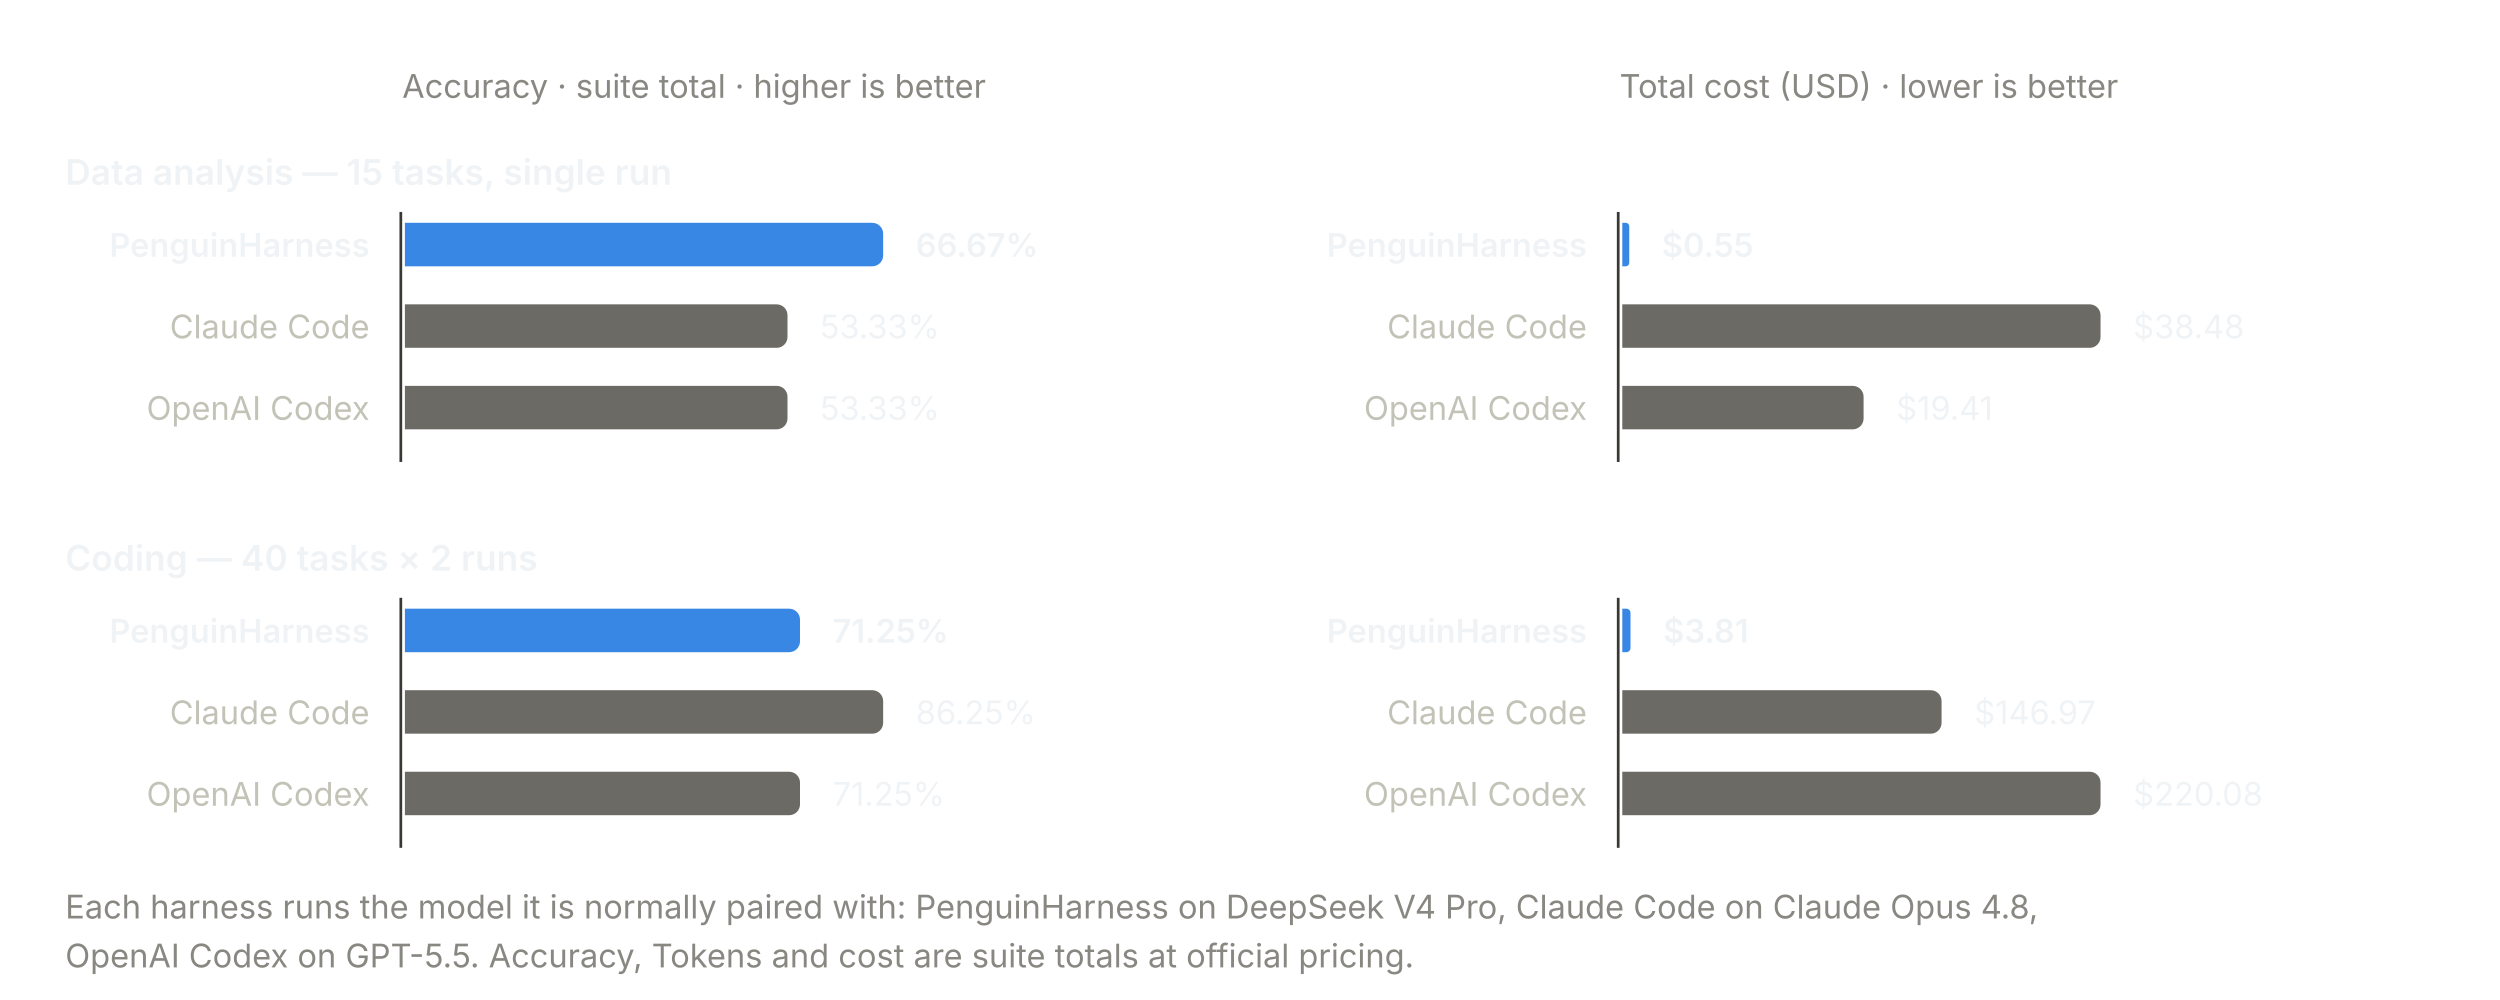
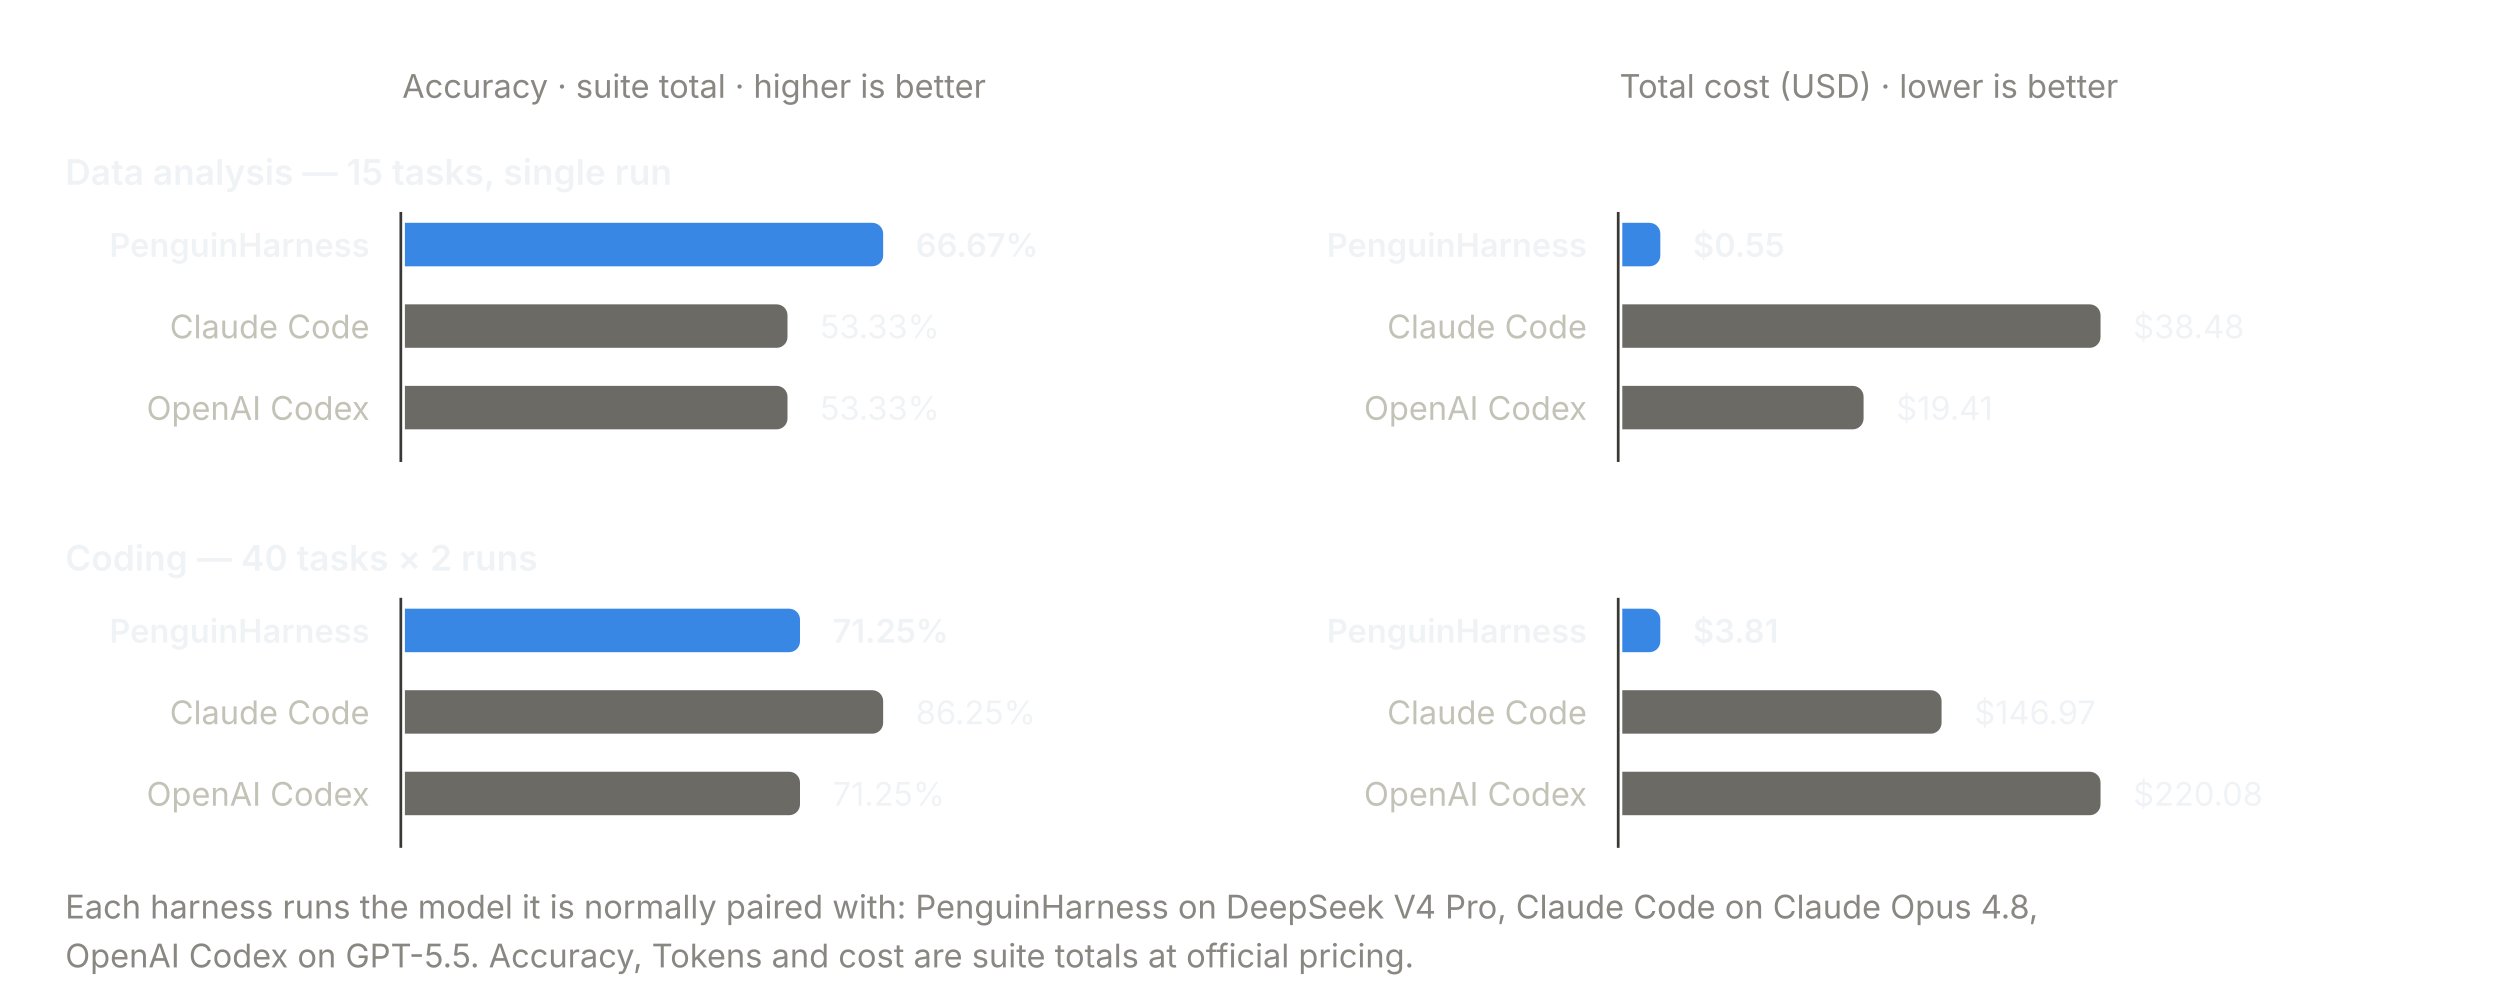
<svg xmlns="http://www.w3.org/2000/svg" viewBox="0 0 920 368" width="920" height="368" role="img" aria-label="Benchmark: PenguinHarness vs Claude Code vs OpenAI Codex on two suites — comparable accuracy at a small fraction of the cost">
  <text x="148" y="36" font-size="12" font-weight="400" fill="#898781" text-anchor="start" font-family="system-ui, -apple-system, 'Segoe UI', sans-serif">Accuracy · suite total · higher is better</text>
  <text x="596" y="36" font-size="12" font-weight="400" fill="#898781" text-anchor="start" font-family="system-ui, -apple-system, 'Segoe UI', sans-serif">Total cost (USD) · lower is better</text>
  <text x="24" y="68" font-size="13" font-weight="600" fill="#f0f3f6" text-anchor="start" font-family="system-ui, -apple-system, 'Segoe UI', sans-serif">Data analysis — 15 tasks, single run</text>
  <rect x="147" y="78" width="1" height="92" fill="#383835" />
  <text x="136" y="94.5" font-size="12" font-weight="600" fill="#f0f3f6" text-anchor="end" font-family="system-ui, -apple-system, 'Segoe UI', sans-serif">PenguinHarness</text>
  <path d="M149 82 h172.0 a4 4 0 0 1 4 4 v8 a4 4 0 0 1 -4 4 h-172.0 z" fill="#3987e5" />
  <text x="337" y="94.5" font-size="12" font-weight="600" fill="#f0f3f6" text-anchor="start" font-family="system-ui, -apple-system, 'Segoe UI', sans-serif">66.67%</text>
  <text x="136" y="124.5" font-size="12" font-weight="400" fill="#c3c2b7" text-anchor="end" font-family="system-ui, -apple-system, 'Segoe UI', sans-serif">Claude Code</text>
  <path d="M149 112 h136.8 a4 4 0 0 1 4 4 v8 a4 4 0 0 1 -4 4 h-136.8 z" fill="#6b6a64" />
  <text x="301.784" y="124.5" font-size="12" font-weight="400" fill="#f0f3f6" text-anchor="start" font-family="system-ui, -apple-system, 'Segoe UI', sans-serif">53.33%</text>
  <text x="136" y="154.5" font-size="12" font-weight="400" fill="#c3c2b7" text-anchor="end" font-family="system-ui, -apple-system, 'Segoe UI', sans-serif">OpenAI Codex</text>
  <path d="M149 142 h136.8 a4 4 0 0 1 4 4 v8 a4 4 0 0 1 -4 4 h-136.8 z" fill="#6b6a64" />
  <text x="301.784" y="154.5" font-size="12" font-weight="400" fill="#f0f3f6" text-anchor="start" font-family="system-ui, -apple-system, 'Segoe UI', sans-serif">53.33%</text>
  <rect x="595" y="78" width="1" height="92" fill="#383835" />
  <text x="584" y="94.5" font-size="12" font-weight="600" fill="#f0f3f6" text-anchor="end" font-family="system-ui, -apple-system, 'Segoe UI', sans-serif">PenguinHarness</text>
-   <path d="M597 82 h1.3 a1.263 1.263 0 0 1 1.263 1.263 v13.473 a1.263 1.263 0 0 1 -1.263 1.263 h-1.3 z" fill="#3987e5" />
-   <text x="611.527" y="94.5" font-size="12" font-weight="600" fill="#f0f3f6" text-anchor="start" font-family="system-ui, -apple-system, 'Segoe UI', sans-serif">$0.55</text>
+   <path d="M597 82 h10.0 a4 4 0 0 1 4 4 v8 a4 4 0 0 1 -4 4 h-10.0 z" fill="#3987e5" />
+   <text x="623" y="94.5" font-size="12" font-weight="600" fill="#f0f3f6" text-anchor="start" font-family="system-ui, -apple-system, 'Segoe UI', sans-serif">$0.55</text>
  <text x="584" y="124.5" font-size="12" font-weight="400" fill="#c3c2b7" text-anchor="end" font-family="system-ui, -apple-system, 'Segoe UI', sans-serif">Claude Code</text>
  <path d="M597 112 h172.0 a4 4 0 0 1 4 4 v8 a4 4 0 0 1 -4 4 h-172.0 z" fill="#6b6a64" />
  <text x="785" y="124.5" font-size="12" font-weight="400" fill="#f0f3f6" text-anchor="start" font-family="system-ui, -apple-system, 'Segoe UI', sans-serif">$38.48</text>
  <text x="584" y="154.5" font-size="12" font-weight="400" fill="#c3c2b7" text-anchor="end" font-family="system-ui, -apple-system, 'Segoe UI', sans-serif">OpenAI Codex</text>
  <path d="M597 142 h84.8 a4 4 0 0 1 4 4 v8 a4 4 0 0 1 -4 4 h-84.8 z" fill="#6b6a64" />
  <text x="697.795" y="154.5" font-size="12" font-weight="400" fill="#f0f3f6" text-anchor="start" font-family="system-ui, -apple-system, 'Segoe UI', sans-serif">$19.41</text>
  <text x="24" y="210" font-size="13" font-weight="600" fill="#f0f3f6" text-anchor="start" font-family="system-ui, -apple-system, 'Segoe UI', sans-serif">Coding — 40 tasks × 2 runs</text>
  <rect x="147" y="220" width="1" height="92" fill="#383835" />
  <text x="136" y="236.5" font-size="12" font-weight="600" fill="#f0f3f6" text-anchor="end" font-family="system-ui, -apple-system, 'Segoe UI', sans-serif">PenguinHarness</text>
  <path d="M149 224 h141.4 a4 4 0 0 1 4 4 v8 a4 4 0 0 1 -4 4 h-141.4 z" fill="#3987e5" />
  <text x="306.391" y="236.5" font-size="12" font-weight="600" fill="#f0f3f6" text-anchor="start" font-family="system-ui, -apple-system, 'Segoe UI', sans-serif">71.25%</text>
  <text x="136" y="266.5" font-size="12" font-weight="400" fill="#c3c2b7" text-anchor="end" font-family="system-ui, -apple-system, 'Segoe UI', sans-serif">Claude Code</text>
  <path d="M149 254 h172.0 a4 4 0 0 1 4 4 v8 a4 4 0 0 1 -4 4 h-172.0 z" fill="#6b6a64" />
  <text x="337" y="266.5" font-size="12" font-weight="400" fill="#f0f3f6" text-anchor="start" font-family="system-ui, -apple-system, 'Segoe UI', sans-serif">86.25%</text>
  <text x="136" y="296.5" font-size="12" font-weight="400" fill="#c3c2b7" text-anchor="end" font-family="system-ui, -apple-system, 'Segoe UI', sans-serif">OpenAI Codex</text>
  <path d="M149 284 h141.4 a4 4 0 0 1 4 4 v8 a4 4 0 0 1 -4 4 h-141.4 z" fill="#6b6a64" />
  <text x="306.391" y="296.5" font-size="12" font-weight="400" fill="#f0f3f6" text-anchor="start" font-family="system-ui, -apple-system, 'Segoe UI', sans-serif">71.25%</text>
  <rect x="595" y="220" width="1" height="92" fill="#383835" />
  <text x="584" y="236.5" font-size="12" font-weight="600" fill="#f0f3f6" text-anchor="end" font-family="system-ui, -apple-system, 'Segoe UI', sans-serif">PenguinHarness</text>
-   <path d="M597 224 h1.5 a1.524 1.524 0 0 1 1.524 1.524 v12.952 a1.524 1.524 0 0 1 -1.524 1.524 h-1.5 z" fill="#3987e5" />
-   <text x="612.048" y="236.5" font-size="12" font-weight="600" fill="#f0f3f6" text-anchor="start" font-family="system-ui, -apple-system, 'Segoe UI', sans-serif">$3.81</text>
+   <path d="M597 224 h10.0 a4 4 0 0 1 4 4 v8 a4 4 0 0 1 -4 4 h-10.0 z" fill="#3987e5" />
+   <text x="623" y="236.5" font-size="12" font-weight="600" fill="#f0f3f6" text-anchor="start" font-family="system-ui, -apple-system, 'Segoe UI', sans-serif">$3.81</text>
  <text x="584" y="266.5" font-size="12" font-weight="400" fill="#c3c2b7" text-anchor="end" font-family="system-ui, -apple-system, 'Segoe UI', sans-serif">Claude Code</text>
  <path d="M597 254 h113.5 a4 4 0 0 1 4 4 v8 a4 4 0 0 1 -4 4 h-113.5 z" fill="#6b6a64" />
  <text x="726.533" y="266.5" font-size="12" font-weight="400" fill="#f0f3f6" text-anchor="start" font-family="system-ui, -apple-system, 'Segoe UI', sans-serif">$146.97</text>
  <text x="584" y="296.5" font-size="12" font-weight="400" fill="#c3c2b7" text-anchor="end" font-family="system-ui, -apple-system, 'Segoe UI', sans-serif">OpenAI Codex</text>
  <path d="M597 284 h172.0 a4 4 0 0 1 4 4 v8 a4 4 0 0 1 -4 4 h-172.0 z" fill="#6b6a64" />
  <text x="785" y="296.5" font-size="12" font-weight="400" fill="#f0f3f6" text-anchor="start" font-family="system-ui, -apple-system, 'Segoe UI', sans-serif">$220.08</text>
  <text x="24" y="338" font-size="12" font-weight="400" fill="#898781" text-anchor="start" font-family="system-ui, -apple-system, 'Segoe UI', sans-serif">Each harness runs the model it is normally paired with: PenguinHarness on DeepSeek V4 Pro, Claude Code on Claude Opus 4.8,</text>
  <text x="24" y="356" font-size="12" font-weight="400" fill="#898781" text-anchor="start" font-family="system-ui, -apple-system, 'Segoe UI', sans-serif">OpenAI Codex on GPT-5.5. Accuracy, Tokens and cost are suite totals at official pricing.</text>
</svg>
